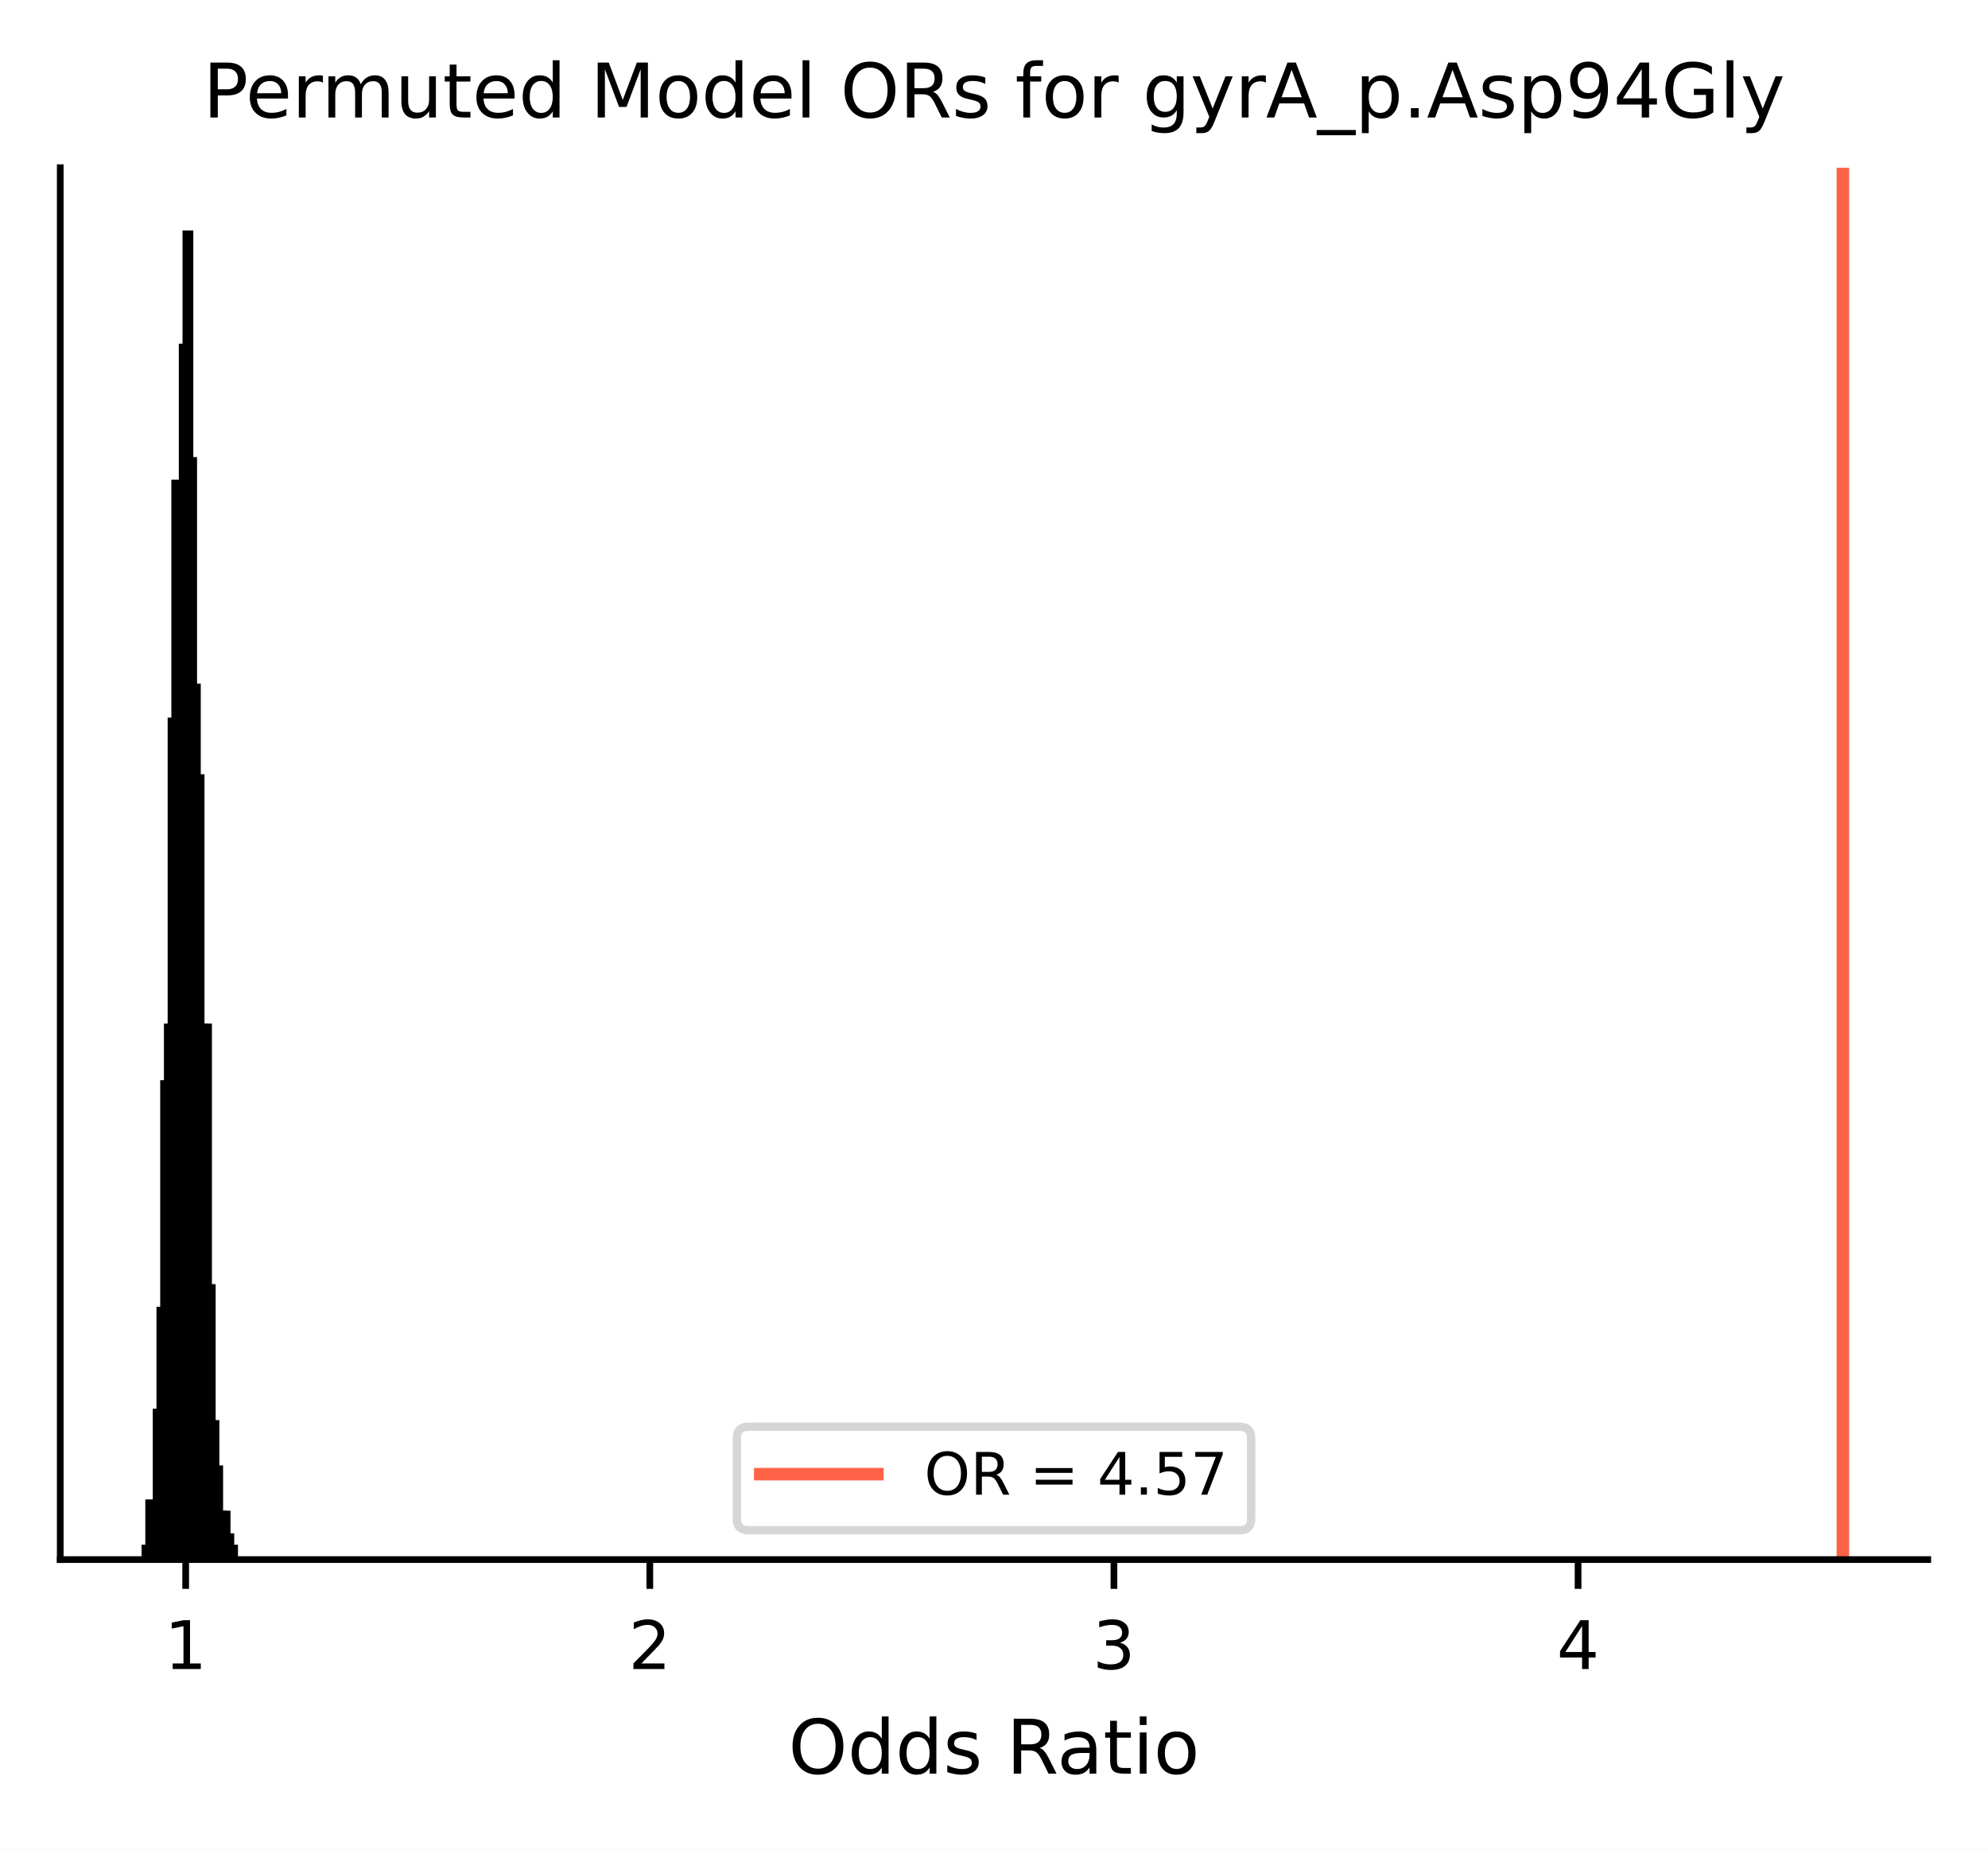
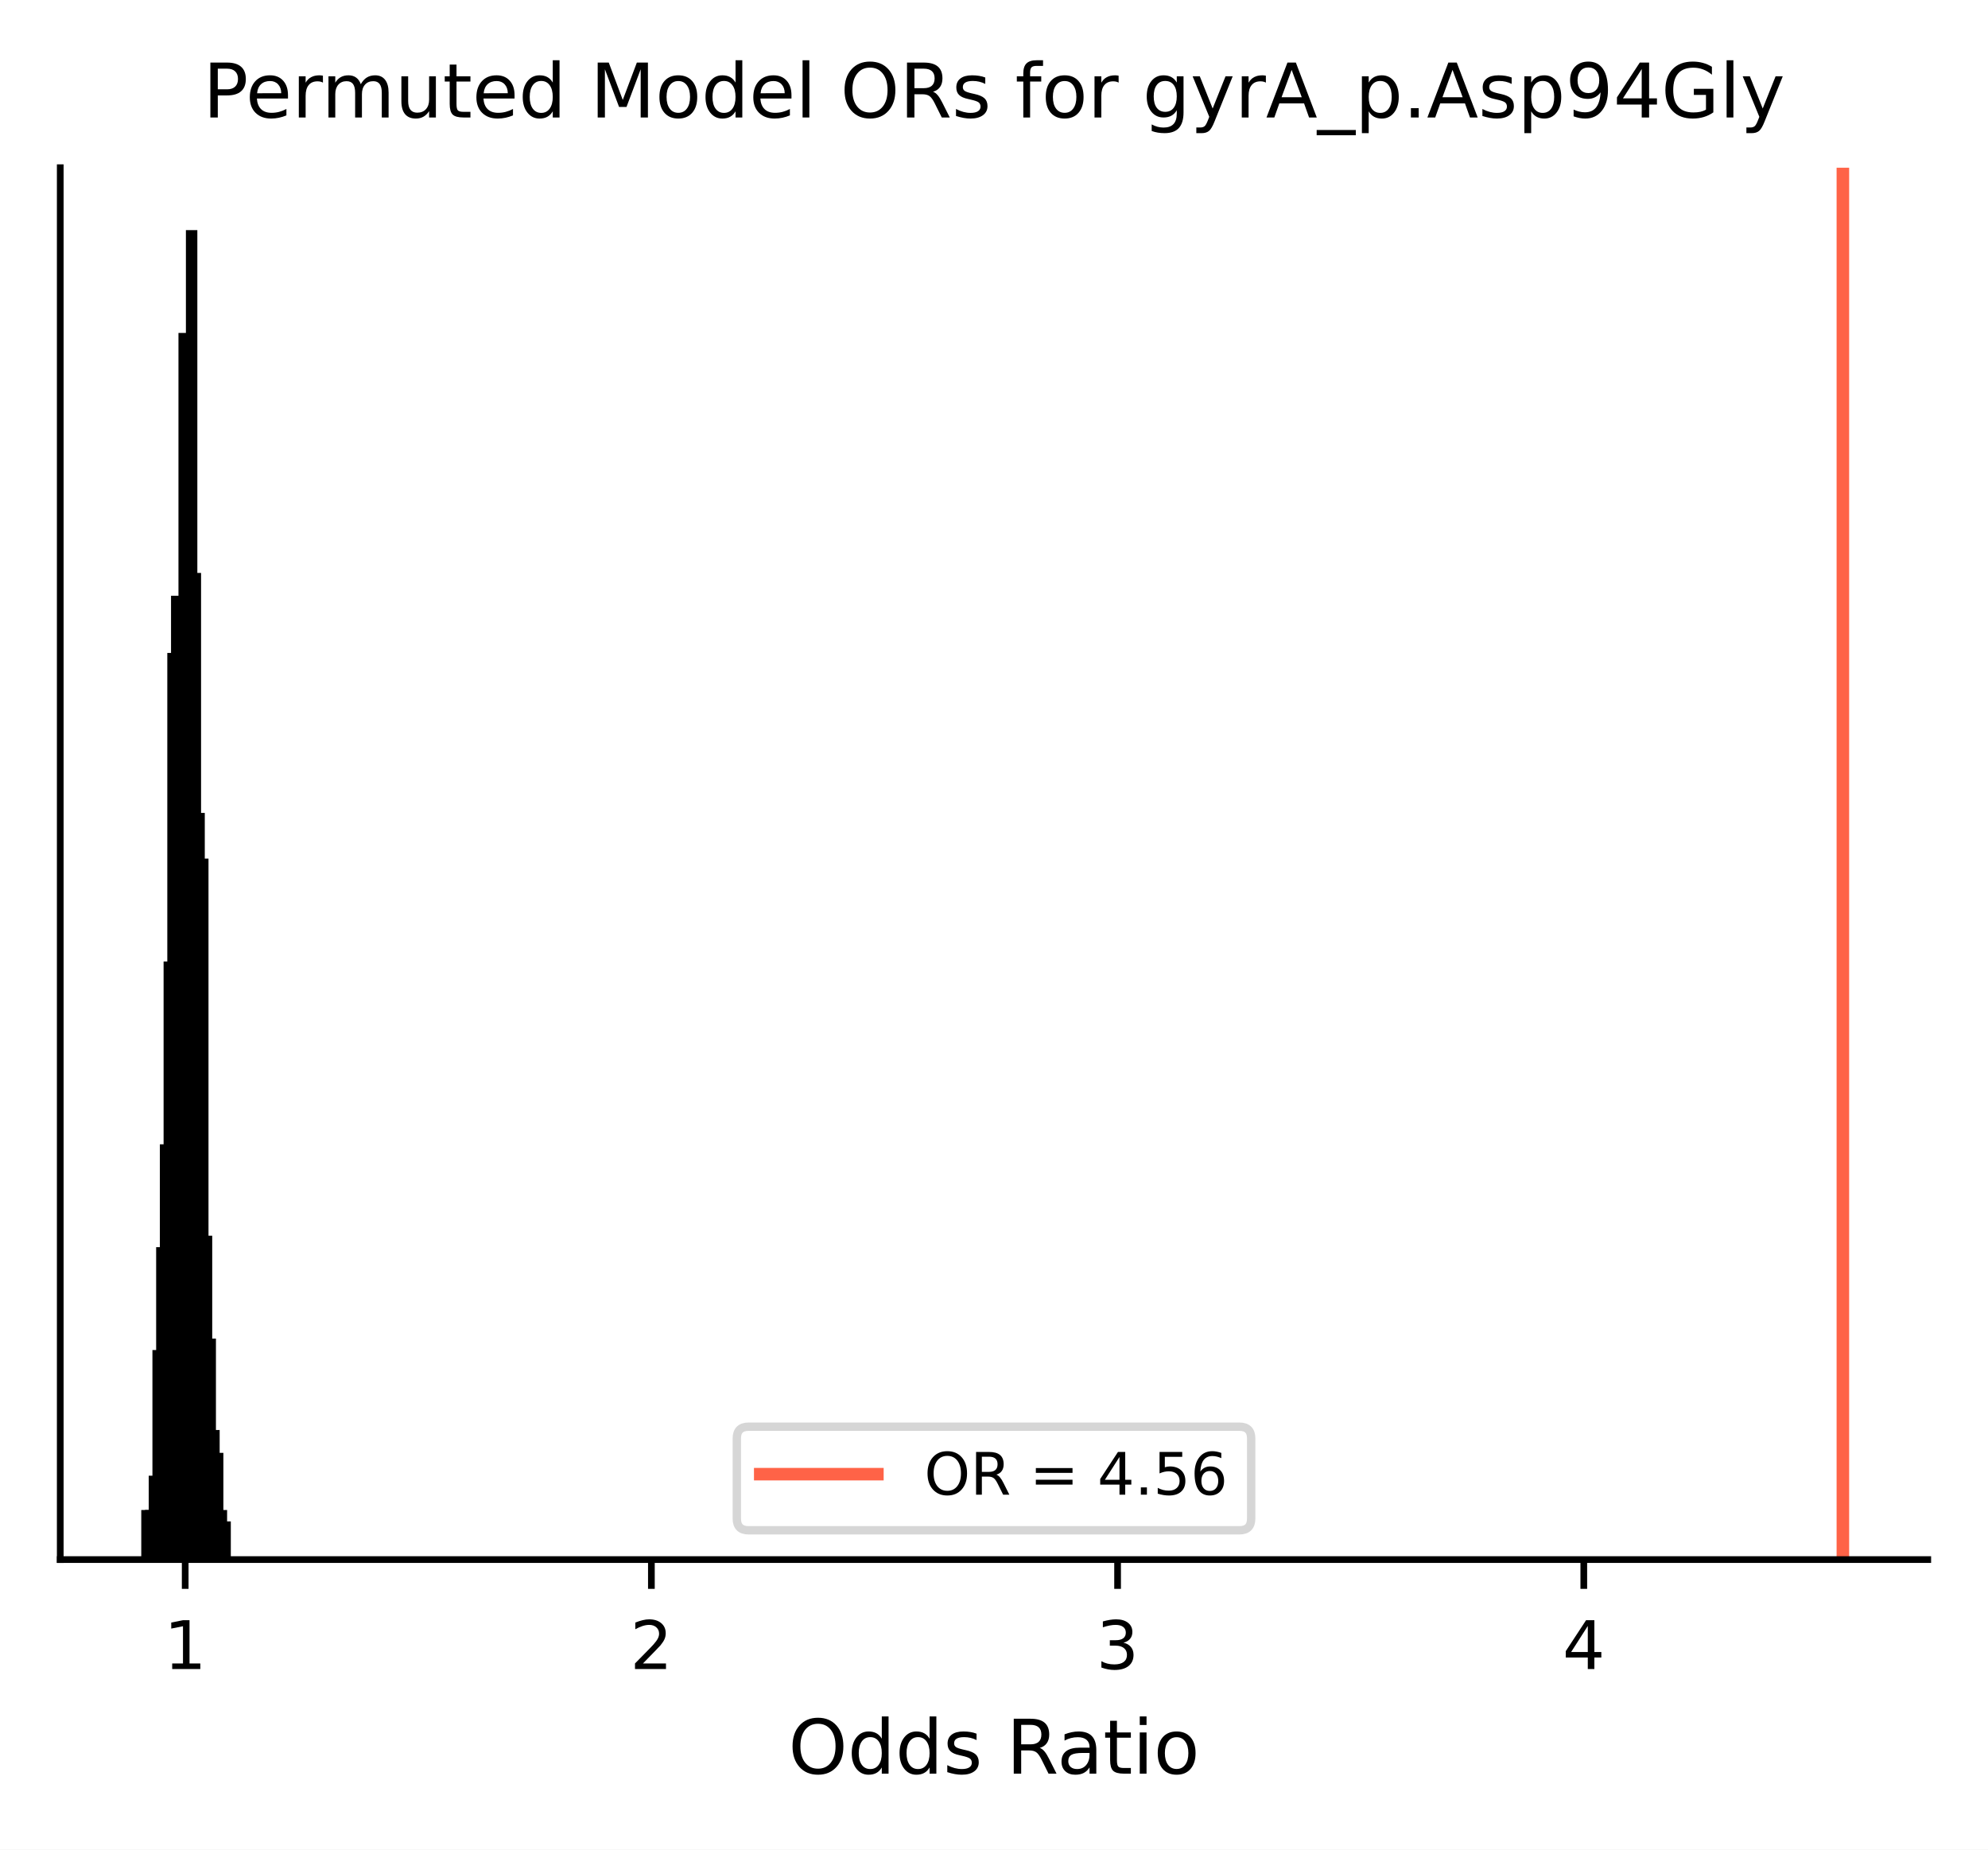
<svg xmlns="http://www.w3.org/2000/svg" xmlns:xlink="http://www.w3.org/1999/xlink" width="237.6pt" height="221.011pt" viewBox="0 0 237.6 221.011" version="1.1">
  <defs>
    <style type="text/css">*{stroke-linejoin: round; stroke-linecap: butt}</style>
  </defs>
  <g id="figure_1">
    <g id="patch_1">
      <path d="M 0 221.011  L 237.6 221.011  L 237.6 0  L 0 0  z " style="fill: #ffffff" />
    </g>
    <g id="axes_1">
      <g id="patch_2">
        <path d="M 7.2 186.359  L 230.4 186.359  L 230.4 20.039  L 7.2 20.039  z " style="fill: #ffffff" />
      </g>
      <g id="patch_3">
-         <path d="M 17.345 186.359  L 17.79 186.359  L 17.79 185.005  L 17.345 185.005  z " clip-path="url(#p2ca7d1a27d)" style="fill: #1f77b4; fill-opacity: 0.75; stroke: #000000; stroke-width: 0.845; stroke-linejoin: miter" />
+         <path d="M 17.345 186.359  L 17.79 186.359  L 17.79 180.897  L 17.345 180.897  z " clip-path="url(#p1cd4590443)" style="fill: #1f77b4; fill-opacity: 0.75; stroke: #000000; stroke-width: 0.922; stroke-linejoin: miter" />
      </g>
      <g id="patch_4">
-         <path d="M 17.79 186.359  L 18.235 186.359  L 18.235 179.589  L 17.79 179.589  z " clip-path="url(#p2ca7d1a27d)" style="fill: #1f77b4; fill-opacity: 0.75; stroke: #000000; stroke-width: 0.845; stroke-linejoin: miter" />
+         <path d="M 17.79 186.359  L 18.235 186.359  L 18.235 180.897  L 17.79 180.897  z " clip-path="url(#p1cd4590443)" style="fill: #1f77b4; fill-opacity: 0.75; stroke: #000000; stroke-width: 0.922; stroke-linejoin: miter" />
      </g>
      <g id="patch_5">
-         <path d="M 18.235 186.359  L 18.68 186.359  L 18.68 182.297  L 18.235 182.297  z " clip-path="url(#p2ca7d1a27d)" style="fill: #1f77b4; fill-opacity: 0.75; stroke: #000000; stroke-width: 0.845; stroke-linejoin: miter" />
+         <path d="M 18.235 186.359  L 18.679 186.359  L 18.679 176.8  L 18.235 176.8  z " clip-path="url(#p1cd4590443)" style="fill: #1f77b4; fill-opacity: 0.75; stroke: #000000; stroke-width: 0.922; stroke-linejoin: miter" />
      </g>
      <g id="patch_6">
-         <path d="M 18.68 186.359  L 19.124 186.359  L 19.124 168.759  L 18.68 168.759  z " clip-path="url(#p2ca7d1a27d)" style="fill: #1f77b4; fill-opacity: 0.75; stroke: #000000; stroke-width: 0.845; stroke-linejoin: miter" />
+         <path d="M 18.679 186.359  L 19.124 186.359  L 19.124 161.779  L 18.679 161.779  z " clip-path="url(#p1cd4590443)" style="fill: #1f77b4; fill-opacity: 0.75; stroke: #000000; stroke-width: 0.922; stroke-linejoin: miter" />
      </g>
      <g id="patch_7">
-         <path d="M 19.124 186.359  L 19.569 186.359  L 19.569 156.574  L 19.124 156.574  z " clip-path="url(#p2ca7d1a27d)" style="fill: #1f77b4; fill-opacity: 0.75; stroke: #000000; stroke-width: 0.845; stroke-linejoin: miter" />
+         <path d="M 19.124 186.359  L 19.568 186.359  L 19.568 149.49  L 19.124 149.49  z " clip-path="url(#p1cd4590443)" style="fill: #1f77b4; fill-opacity: 0.75; stroke: #000000; stroke-width: 0.922; stroke-linejoin: miter" />
      </g>
      <g id="patch_8">
-         <path d="M 19.569 186.359  L 20.014 186.359  L 20.014 129.497  L 19.569 129.497  z " clip-path="url(#p2ca7d1a27d)" style="fill: #1f77b4; fill-opacity: 0.75; stroke: #000000; stroke-width: 0.845; stroke-linejoin: miter" />
+         <path d="M 19.568 186.359  L 20.013 186.359  L 20.013 137.2  L 19.568 137.2  z " clip-path="url(#p1cd4590443)" style="fill: #1f77b4; fill-opacity: 0.75; stroke: #000000; stroke-width: 0.922; stroke-linejoin: miter" />
      </g>
      <g id="patch_9">
-         <path d="M 20.014 186.359  L 20.459 186.359  L 20.459 122.728  L 20.014 122.728  z " clip-path="url(#p2ca7d1a27d)" style="fill: #1f77b4; fill-opacity: 0.75; stroke: #000000; stroke-width: 0.845; stroke-linejoin: miter" />
+         <path d="M 20.013 186.359  L 20.457 186.359  L 20.457 115.352  L 20.013 115.352  z " clip-path="url(#p1cd4590443)" style="fill: #1f77b4; fill-opacity: 0.75; stroke: #000000; stroke-width: 0.922; stroke-linejoin: miter" />
      </g>
      <g id="patch_10">
-         <path d="M 20.459 186.359  L 20.903 186.359  L 20.903 86.174  L 20.459 86.174  z " clip-path="url(#p2ca7d1a27d)" style="fill: #1f77b4; fill-opacity: 0.75; stroke: #000000; stroke-width: 0.845; stroke-linejoin: miter" />
+         <path d="M 20.457 186.359  L 20.902 186.359  L 20.902 78.483  L 20.457 78.483  z " clip-path="url(#p1cd4590443)" style="fill: #1f77b4; fill-opacity: 0.75; stroke: #000000; stroke-width: 0.922; stroke-linejoin: miter" />
      </g>
      <g id="patch_11">
-         <path d="M 20.903 186.359  L 21.348 186.359  L 21.348 57.743  L 20.903 57.743  z " clip-path="url(#p2ca7d1a27d)" style="fill: #1f77b4; fill-opacity: 0.75; stroke: #000000; stroke-width: 0.845; stroke-linejoin: miter" />
+         <path d="M 20.902 186.359  L 21.346 186.359  L 21.346 71.655  L 20.902 71.655  z " clip-path="url(#p1cd4590443)" style="fill: #1f77b4; fill-opacity: 0.75; stroke: #000000; stroke-width: 0.922; stroke-linejoin: miter" />
      </g>
      <g id="patch_12">
-         <path d="M 21.348 186.359  L 21.793 186.359  L 21.793 75.343  L 21.348 75.343  z " clip-path="url(#p2ca7d1a27d)" style="fill: #1f77b4; fill-opacity: 0.75; stroke: #000000; stroke-width: 0.845; stroke-linejoin: miter" />
+         <path d="M 21.346 186.359  L 21.791 186.359  L 21.791 74.386  L 21.346 74.386  z " clip-path="url(#p1cd4590443)" style="fill: #1f77b4; fill-opacity: 0.75; stroke: #000000; stroke-width: 0.922; stroke-linejoin: miter" />
      </g>
      <g id="patch_13">
-         <path d="M 21.793 186.359  L 22.237 186.359  L 22.237 41.497  L 21.793 41.497  z " clip-path="url(#p2ca7d1a27d)" style="fill: #1f77b4; fill-opacity: 0.75; stroke: #000000; stroke-width: 0.845; stroke-linejoin: miter" />
+         <path d="M 21.791 186.359  L 22.235 186.359  L 22.235 40.248  L 21.791 40.248  z " clip-path="url(#p1cd4590443)" style="fill: #1f77b4; fill-opacity: 0.75; stroke: #000000; stroke-width: 0.922; stroke-linejoin: miter" />
      </g>
      <g id="patch_14">
-         <path d="M 22.237 186.359  L 22.682 186.359  L 22.682 27.959  L 22.237 27.959  z " clip-path="url(#p2ca7d1a27d)" style="fill: #1f77b4; fill-opacity: 0.75; stroke: #000000; stroke-width: 0.845; stroke-linejoin: miter" />
+         <path d="M 22.235 186.359  L 22.68 186.359  L 22.68 52.538  L 22.235 52.538  z " clip-path="url(#p1cd4590443)" style="fill: #1f77b4; fill-opacity: 0.75; stroke: #000000; stroke-width: 0.922; stroke-linejoin: miter" />
      </g>
      <g id="patch_15">
-         <path d="M 22.682 186.359  L 23.127 186.359  L 23.127 55.036  L 22.682 55.036  z " clip-path="url(#p2ca7d1a27d)" style="fill: #1f77b4; fill-opacity: 0.75; stroke: #000000; stroke-width: 0.845; stroke-linejoin: miter" />
+         <path d="M 22.68 186.359  L 23.125 186.359  L 23.125 27.959  L 22.68 27.959  z " clip-path="url(#p1cd4590443)" style="fill: #1f77b4; fill-opacity: 0.75; stroke: #000000; stroke-width: 0.922; stroke-linejoin: miter" />
      </g>
      <g id="patch_16">
-         <path d="M 23.127 186.359  L 23.572 186.359  L 23.572 82.112  L 23.127 82.112  z " clip-path="url(#p2ca7d1a27d)" style="fill: #1f77b4; fill-opacity: 0.75; stroke: #000000; stroke-width: 0.845; stroke-linejoin: miter" />
+         <path d="M 23.125 186.359  L 23.569 186.359  L 23.569 68.924  L 23.125 68.924  z " clip-path="url(#p1cd4590443)" style="fill: #1f77b4; fill-opacity: 0.75; stroke: #000000; stroke-width: 0.922; stroke-linejoin: miter" />
      </g>
      <g id="patch_17">
-         <path d="M 23.572 186.359  L 24.016 186.359  L 24.016 92.943  L 23.572 92.943  z " clip-path="url(#p2ca7d1a27d)" style="fill: #1f77b4; fill-opacity: 0.75; stroke: #000000; stroke-width: 0.845; stroke-linejoin: miter" />
+         <path d="M 23.569 186.359  L 24.014 186.359  L 24.014 97.6  L 23.569 97.6  z " clip-path="url(#p1cd4590443)" style="fill: #1f77b4; fill-opacity: 0.75; stroke: #000000; stroke-width: 0.922; stroke-linejoin: miter" />
      </g>
      <g id="patch_18">
-         <path d="M 24.016 186.359  L 24.461 186.359  L 24.461 122.728  L 24.016 122.728  z " clip-path="url(#p2ca7d1a27d)" style="fill: #1f77b4; fill-opacity: 0.75; stroke: #000000; stroke-width: 0.845; stroke-linejoin: miter" />
+         <path d="M 24.014 186.359  L 24.458 186.359  L 24.458 103.062  L 24.014 103.062  z " clip-path="url(#p1cd4590443)" style="fill: #1f77b4; fill-opacity: 0.75; stroke: #000000; stroke-width: 0.922; stroke-linejoin: miter" />
      </g>
      <g id="patch_19">
-         <path d="M 24.461 186.359  L 24.906 186.359  L 24.906 122.728  L 24.461 122.728  z " clip-path="url(#p2ca7d1a27d)" style="fill: #1f77b4; fill-opacity: 0.75; stroke: #000000; stroke-width: 0.845; stroke-linejoin: miter" />
+         <path d="M 24.458 186.359  L 24.903 186.359  L 24.903 148.124  L 24.458 148.124  z " clip-path="url(#p1cd4590443)" style="fill: #1f77b4; fill-opacity: 0.75; stroke: #000000; stroke-width: 0.922; stroke-linejoin: miter" />
      </g>
      <g id="patch_20">
-         <path d="M 24.906 186.359  L 25.351 186.359  L 25.351 153.866  L 24.906 153.866  z " clip-path="url(#p2ca7d1a27d)" style="fill: #1f77b4; fill-opacity: 0.75; stroke: #000000; stroke-width: 0.845; stroke-linejoin: miter" />
+         <path d="M 24.903 186.359  L 25.347 186.359  L 25.347 160.414  L 24.903 160.414  z " clip-path="url(#p1cd4590443)" style="fill: #1f77b4; fill-opacity: 0.75; stroke: #000000; stroke-width: 0.922; stroke-linejoin: miter" />
      </g>
      <g id="patch_21">
-         <path d="M 25.351 186.359  L 25.795 186.359  L 25.795 170.112  L 25.351 170.112  z " clip-path="url(#p2ca7d1a27d)" style="fill: #1f77b4; fill-opacity: 0.75; stroke: #000000; stroke-width: 0.845; stroke-linejoin: miter" />
+         <path d="M 25.347 186.359  L 25.792 186.359  L 25.792 171.338  L 25.347 171.338  z " clip-path="url(#p1cd4590443)" style="fill: #1f77b4; fill-opacity: 0.75; stroke: #000000; stroke-width: 0.922; stroke-linejoin: miter" />
      </g>
      <g id="patch_22">
-         <path d="M 25.795 186.359  L 26.24 186.359  L 26.24 175.528  L 25.795 175.528  z " clip-path="url(#p2ca7d1a27d)" style="fill: #1f77b4; fill-opacity: 0.75; stroke: #000000; stroke-width: 0.845; stroke-linejoin: miter" />
+         <path d="M 25.792 186.359  L 26.236 186.359  L 26.236 174.069  L 25.792 174.069  z " clip-path="url(#p1cd4590443)" style="fill: #1f77b4; fill-opacity: 0.75; stroke: #000000; stroke-width: 0.922; stroke-linejoin: miter" />
      </g>
      <g id="patch_23">
-         <path d="M 26.24 186.359  L 26.685 186.359  L 26.685 180.943  L 26.24 180.943  z " clip-path="url(#p2ca7d1a27d)" style="fill: #1f77b4; fill-opacity: 0.75; stroke: #000000; stroke-width: 0.845; stroke-linejoin: miter" />
+         <path d="M 26.236 186.359  L 26.681 186.359  L 26.681 180.897  L 26.236 180.897  z " clip-path="url(#p1cd4590443)" style="fill: #1f77b4; fill-opacity: 0.75; stroke: #000000; stroke-width: 0.922; stroke-linejoin: miter" />
      </g>
      <g id="patch_24">
-         <path d="M 26.685 186.359  L 27.129 186.359  L 27.129 180.943  L 26.685 180.943  z " clip-path="url(#p2ca7d1a27d)" style="fill: #1f77b4; fill-opacity: 0.75; stroke: #000000; stroke-width: 0.845; stroke-linejoin: miter" />
-       </g>
-       <g id="patch_25">
-         <path d="M 27.129 186.359  L 27.574 186.359  L 27.574 183.651  L 27.129 183.651  z " clip-path="url(#p2ca7d1a27d)" style="fill: #1f77b4; fill-opacity: 0.75; stroke: #000000; stroke-width: 0.845; stroke-linejoin: miter" />
-       </g>
-       <g id="patch_26">
-         <path d="M 27.574 186.359  L 28.019 186.359  L 28.019 185.005  L 27.574 185.005  z " clip-path="url(#p2ca7d1a27d)" style="fill: #1f77b4; fill-opacity: 0.75; stroke: #000000; stroke-width: 0.845; stroke-linejoin: miter" />
+         <path d="M 26.681 186.359  L 27.125 186.359  L 27.125 182.262  L 26.681 182.262  z " clip-path="url(#p1cd4590443)" style="fill: #1f77b4; fill-opacity: 0.75; stroke: #000000; stroke-width: 0.922; stroke-linejoin: miter" />
      </g>
      <g id="matplotlib.axis_1">
        <g id="xtick_1">
          <g id="line2d_1">
            <defs>
-               <path id="m76fe56226b" d="M 0 0  L 0 3.5  " style="stroke: #000000; stroke-width: 0.8" />
+               <path id="m187f0183b0" d="M 0 0  L 0 3.5  " style="stroke: #000000; stroke-width: 0.8" />
            </defs>
            <g>
-               <use xlink:href="#m76fe56226b" x="22.193" y="186.359" style="stroke: #000000; stroke-width: 0.8" />
+               <use xlink:href="#m187f0183b0" x="22.134" y="186.359" style="stroke: #000000; stroke-width: 0.8" />
            </g>
          </g>
          <g id="text_1">
-             <g transform="translate(19.64785 199.4373) scale(0.08 -0.08)">
+             <g transform="translate(19.58851 199.4373) scale(0.08 -0.08)">
              <defs>
                <path id="DejaVuSans-31" d="M 794 531  L 1825 531  L 1825 4091  L 703 3866  L 703 4441  L 1819 4666  L 2450 4666  L 2450 531  L 3481 531  L 3481 0  L 794 0  L 794 531  z " transform="scale(0.015625)" />
              </defs>
              <use xlink:href="#DejaVuSans-31" />
            </g>
          </g>
        </g>
        <g id="xtick_2">
          <g id="line2d_2">
            <g>
-               <use xlink:href="#m76fe56226b" x="77.664" y="186.359" style="stroke: #000000; stroke-width: 0.8" />
+               <use xlink:href="#m187f0183b0" x="77.852" y="186.359" style="stroke: #000000; stroke-width: 0.8" />
            </g>
          </g>
          <g id="text_2">
-             <g transform="translate(75.11883 199.4373) scale(0.08 -0.08)">
+             <g transform="translate(75.30745 199.4373) scale(0.08 -0.08)">
              <defs>
                <path id="DejaVuSans-32" d="M 1228 531  L 3431 531  L 3431 0  L 469 0  L 469 531  Q 828 903 1448 1529  Q 2069 2156 2228 2338  Q 2531 2678 2651 2914  Q 2772 3150 2772 3378  Q 2772 3750 2511 3984  Q 2250 4219 1831 4219  Q 1534 4219 1204 4116  Q 875 4013 500 3803  L 500 4441  Q 881 4594 1212 4672  Q 1544 4750 1819 4750  Q 2544 4750 2975 4387  Q 3406 4025 3406 3419  Q 3406 3131 3298 2873  Q 3191 2616 2906 2266  Q 2828 2175 2409 1742  Q 1991 1309 1228 531  z " transform="scale(0.015625)" />
              </defs>
              <use xlink:href="#DejaVuSans-32" />
            </g>
          </g>
        </g>
        <g id="xtick_3">
          <g id="line2d_3">
            <g>
-               <use xlink:href="#m76fe56226b" x="133.135" y="186.359" style="stroke: #000000; stroke-width: 0.8" />
+               <use xlink:href="#m187f0183b0" x="133.571" y="186.359" style="stroke: #000000; stroke-width: 0.8" />
            </g>
          </g>
          <g id="text_3">
-             <g transform="translate(130.5898 199.4373) scale(0.08 -0.08)">
+             <g transform="translate(131.0264 199.4373) scale(0.08 -0.08)">
              <defs>
                <path id="DejaVuSans-33" d="M 2597 2516  Q 3050 2419 3304 2112  Q 3559 1806 3559 1356  Q 3559 666 3084 287  Q 2609 -91 1734 -91  Q 1441 -91 1130 -33  Q 819 25 488 141  L 488 750  Q 750 597 1062 519  Q 1375 441 1716 441  Q 2309 441 2620 675  Q 2931 909 2931 1356  Q 2931 1769 2642 2001  Q 2353 2234 1838 2234  L 1294 2234  L 1294 2753  L 1863 2753  Q 2328 2753 2575 2939  Q 2822 3125 2822 3475  Q 2822 3834 2567 4026  Q 2313 4219 1838 4219  Q 1578 4219 1281 4162  Q 984 4106 628 3988  L 628 4550  Q 988 4650 1302 4700  Q 1616 4750 1894 4750  Q 2613 4750 3031 4423  Q 3450 4097 3450 3541  Q 3450 3153 3228 2886  Q 3006 2619 2597 2516  z " transform="scale(0.015625)" />
              </defs>
              <use xlink:href="#DejaVuSans-33" />
            </g>
          </g>
        </g>
        <g id="xtick_4">
          <g id="line2d_4">
            <g>
-               <use xlink:href="#m76fe56226b" x="188.606" y="186.359" style="stroke: #000000; stroke-width: 0.8" />
+               <use xlink:href="#m187f0183b0" x="189.29" y="186.359" style="stroke: #000000; stroke-width: 0.8" />
            </g>
          </g>
          <g id="text_4">
-             <g transform="translate(186.0608 199.4373) scale(0.08 -0.08)">
+             <g transform="translate(186.7453 199.4373) scale(0.08 -0.08)">
              <defs>
                <path id="DejaVuSans-34" d="M 2419 4116  L 825 1625  L 2419 1625  L 2419 4116  z M 2253 4666  L 3047 4666  L 3047 1625  L 3713 1625  L 3713 1100  L 3047 1100  L 3047 0  L 2419 0  L 2419 1100  L 313 1100  L 313 1709  L 2253 4666  z " transform="scale(0.015625)" />
              </defs>
              <use xlink:href="#DejaVuSans-34" />
            </g>
          </g>
        </g>
        <g id="text_5">
          <g transform="translate(94.21875 211.9397) scale(0.09 -0.09)">
            <defs>
              <path id="DejaVuSans-4f" d="M 2522 4238  Q 1834 4238 1429 3725  Q 1025 3213 1025 2328  Q 1025 1447 1429 934  Q 1834 422 2522 422  Q 3209 422 3611 934  Q 4013 1447 4013 2328  Q 4013 3213 3611 3725  Q 3209 4238 2522 4238  z M 2522 4750  Q 3503 4750 4090 4092  Q 4678 3434 4678 2328  Q 4678 1225 4090 567  Q 3503 -91 2522 -91  Q 1538 -91 948 565  Q 359 1222 359 2328  Q 359 3434 948 4092  Q 1538 4750 2522 4750  z " transform="scale(0.015625)" />
              <path id="DejaVuSans-64" d="M 2906 2969  L 2906 4863  L 3481 4863  L 3481 0  L 2906 0  L 2906 525  Q 2725 213 2448 61  Q 2172 -91 1784 -91  Q 1150 -91 751 415  Q 353 922 353 1747  Q 353 2572 751 3078  Q 1150 3584 1784 3584  Q 2172 3584 2448 3432  Q 2725 3281 2906 2969  z M 947 1747  Q 947 1113 1208 752  Q 1469 391 1925 391  Q 2381 391 2643 752  Q 2906 1113 2906 1747  Q 2906 2381 2643 2742  Q 2381 3103 1925 3103  Q 1469 3103 1208 2742  Q 947 2381 947 1747  z " transform="scale(0.015625)" />
              <path id="DejaVuSans-73" d="M 2834 3397  L 2834 2853  Q 2591 2978 2328 3040  Q 2066 3103 1784 3103  Q 1356 3103 1142 2972  Q 928 2841 928 2578  Q 928 2378 1081 2264  Q 1234 2150 1697 2047  L 1894 2003  Q 2506 1872 2764 1633  Q 3022 1394 3022 966  Q 3022 478 2636 193  Q 2250 -91 1575 -91  Q 1294 -91 989 -36  Q 684 19 347 128  L 347 722  Q 666 556 975 473  Q 1284 391 1588 391  Q 1994 391 2212 530  Q 2431 669 2431 922  Q 2431 1156 2273 1281  Q 2116 1406 1581 1522  L 1381 1569  Q 847 1681 609 1914  Q 372 2147 372 2553  Q 372 3047 722 3315  Q 1072 3584 1716 3584  Q 2034 3584 2315 3537  Q 2597 3491 2834 3397  z " transform="scale(0.015625)" />
              <path id="DejaVuSans-20" transform="scale(0.015625)" />
              <path id="DejaVuSans-52" d="M 2841 2188  Q 3044 2119 3236 1894  Q 3428 1669 3622 1275  L 4263 0  L 3584 0  L 2988 1197  Q 2756 1666 2539 1819  Q 2322 1972 1947 1972  L 1259 1972  L 1259 0  L 628 0  L 628 4666  L 2053 4666  Q 2853 4666 3247 4331  Q 3641 3997 3641 3322  Q 3641 2881 3436 2590  Q 3231 2300 2841 2188  z M 1259 4147  L 1259 2491  L 2053 2491  Q 2509 2491 2742 2702  Q 2975 2913 2975 3322  Q 2975 3731 2742 3939  Q 2509 4147 2053 4147  L 1259 4147  z " transform="scale(0.015625)" />
              <path id="DejaVuSans-61" d="M 2194 1759  Q 1497 1759 1228 1600  Q 959 1441 959 1056  Q 959 750 1161 570  Q 1363 391 1709 391  Q 2188 391 2477 730  Q 2766 1069 2766 1631  L 2766 1759  L 2194 1759  z M 3341 1997  L 3341 0  L 2766 0  L 2766 531  Q 2569 213 2275 61  Q 1981 -91 1556 -91  Q 1019 -91 701 211  Q 384 513 384 1019  Q 384 1609 779 1909  Q 1175 2209 1959 2209  L 2766 2209  L 2766 2266  Q 2766 2663 2505 2880  Q 2244 3097 1772 3097  Q 1472 3097 1187 3025  Q 903 2953 641 2809  L 641 3341  Q 956 3463 1253 3523  Q 1550 3584 1831 3584  Q 2591 3584 2966 3190  Q 3341 2797 3341 1997  z " transform="scale(0.015625)" />
              <path id="DejaVuSans-74" d="M 1172 4494  L 1172 3500  L 2356 3500  L 2356 3053  L 1172 3053  L 1172 1153  Q 1172 725 1289 603  Q 1406 481 1766 481  L 2356 481  L 2356 0  L 1766 0  Q 1100 0 847 248  Q 594 497 594 1153  L 594 3053  L 172 3053  L 172 3500  L 594 3500  L 594 4494  L 1172 4494  z " transform="scale(0.015625)" />
              <path id="DejaVuSans-69" d="M 603 3500  L 1178 3500  L 1178 0  L 603 0  L 603 3500  z M 603 4863  L 1178 4863  L 1178 4134  L 603 4134  L 603 4863  z " transform="scale(0.015625)" />
              <path id="DejaVuSans-6f" d="M 1959 3097  Q 1497 3097 1228 2736  Q 959 2375 959 1747  Q 959 1119 1226 758  Q 1494 397 1959 397  Q 2419 397 2687 759  Q 2956 1122 2956 1747  Q 2956 2369 2687 2733  Q 2419 3097 1959 3097  z M 1959 3584  Q 2709 3584 3137 3096  Q 3566 2609 3566 1747  Q 3566 888 3137 398  Q 2709 -91 1959 -91  Q 1206 -91 779 398  Q 353 888 353 1747  Q 353 2609 779 3096  Q 1206 3584 1959 3584  z " transform="scale(0.015625)" />
            </defs>
            <use xlink:href="#DejaVuSans-4f" />
            <use xlink:href="#DejaVuSans-64" x="78.711" />
            <use xlink:href="#DejaVuSans-64" x="142.188" />
            <use xlink:href="#DejaVuSans-73" x="205.664" />
            <use xlink:href="#DejaVuSans-20" x="257.764" />
            <use xlink:href="#DejaVuSans-52" x="289.551" />
            <use xlink:href="#DejaVuSans-61" x="356.783" />
            <use xlink:href="#DejaVuSans-74" x="418.062" />
            <use xlink:href="#DejaVuSans-69" x="457.271" />
            <use xlink:href="#DejaVuSans-6f" x="485.055" />
          </g>
        </g>
      </g>
      <g id="matplotlib.axis_2" />
      <g id="line2d_5">
-         <path d="M 220.255 186.359  L 220.255 20.039  " clip-path="url(#p2ca7d1a27d)" style="fill: none; stroke: #ff6347; stroke-width: 1.5; stroke-linecap: square" />
-       </g>
-       <g id="patch_27">
+         <path d="M 220.255 186.359  L 220.255 20.039  " clip-path="url(#p1cd4590443)" style="fill: none; stroke: #ff6347; stroke-width: 1.5; stroke-linecap: square" />
+       </g>
+       <g id="patch_25">
        <path d="M 7.2 186.359  L 7.2 20.039  " style="fill: none; stroke: #000000; stroke-width: 0.8; stroke-linejoin: miter; stroke-linecap: square" />
      </g>
-       <g id="patch_28">
+       <g id="patch_26">
        <path d="M 7.2 186.359  L 230.4 186.359  " style="fill: none; stroke: #000000; stroke-width: 0.8; stroke-linejoin: miter; stroke-linecap: square" />
      </g>
      <g id="text_6">
        <g transform="translate(24.25992 14.03859) scale(0.09 -0.09)">
          <defs>
            <path id="DejaVuSans-50" d="M 1259 4147  L 1259 2394  L 2053 2394  Q 2494 2394 2734 2622  Q 2975 2850 2975 3272  Q 2975 3691 2734 3919  Q 2494 4147 2053 4147  L 1259 4147  z M 628 4666  L 2053 4666  Q 2838 4666 3239 4311  Q 3641 3956 3641 3272  Q 3641 2581 3239 2228  Q 2838 1875 2053 1875  L 1259 1875  L 1259 0  L 628 0  L 628 4666  z " transform="scale(0.015625)" />
            <path id="DejaVuSans-65" d="M 3597 1894  L 3597 1613  L 953 1613  Q 991 1019 1311 708  Q 1631 397 2203 397  Q 2534 397 2845 478  Q 3156 559 3463 722  L 3463 178  Q 3153 47 2828 -22  Q 2503 -91 2169 -91  Q 1331 -91 842 396  Q 353 884 353 1716  Q 353 2575 817 3079  Q 1281 3584 2069 3584  Q 2775 3584 3186 3129  Q 3597 2675 3597 1894  z M 3022 2063  Q 3016 2534 2758 2815  Q 2500 3097 2075 3097  Q 1594 3097 1305 2825  Q 1016 2553 972 2059  L 3022 2063  z " transform="scale(0.015625)" />
            <path id="DejaVuSans-72" d="M 2631 2963  Q 2534 3019 2420 3045  Q 2306 3072 2169 3072  Q 1681 3072 1420 2755  Q 1159 2438 1159 1844  L 1159 0  L 581 0  L 581 3500  L 1159 3500  L 1159 2956  Q 1341 3275 1631 3429  Q 1922 3584 2338 3584  Q 2397 3584 2469 3576  Q 2541 3569 2628 3553  L 2631 2963  z " transform="scale(0.015625)" />
            <path id="DejaVuSans-6d" d="M 3328 2828  Q 3544 3216 3844 3400  Q 4144 3584 4550 3584  Q 5097 3584 5394 3201  Q 5691 2819 5691 2113  L 5691 0  L 5113 0  L 5113 2094  Q 5113 2597 4934 2840  Q 4756 3084 4391 3084  Q 3944 3084 3684 2787  Q 3425 2491 3425 1978  L 3425 0  L 2847 0  L 2847 2094  Q 2847 2600 2669 2842  Q 2491 3084 2119 3084  Q 1678 3084 1418 2786  Q 1159 2488 1159 1978  L 1159 0  L 581 0  L 581 3500  L 1159 3500  L 1159 2956  Q 1356 3278 1631 3431  Q 1906 3584 2284 3584  Q 2666 3584 2933 3390  Q 3200 3197 3328 2828  z " transform="scale(0.015625)" />
            <path id="DejaVuSans-75" d="M 544 1381  L 544 3500  L 1119 3500  L 1119 1403  Q 1119 906 1312 657  Q 1506 409 1894 409  Q 2359 409 2629 706  Q 2900 1003 2900 1516  L 2900 3500  L 3475 3500  L 3475 0  L 2900 0  L 2900 538  Q 2691 219 2414 64  Q 2138 -91 1772 -91  Q 1169 -91 856 284  Q 544 659 544 1381  z M 1991 3584  L 1991 3584  z " transform="scale(0.015625)" />
            <path id="DejaVuSans-4d" d="M 628 4666  L 1569 4666  L 2759 1491  L 3956 4666  L 4897 4666  L 4897 0  L 4281 0  L 4281 4097  L 3078 897  L 2444 897  L 1241 4097  L 1241 0  L 628 0  L 628 4666  z " transform="scale(0.015625)" />
            <path id="DejaVuSans-6c" d="M 603 4863  L 1178 4863  L 1178 0  L 603 0  L 603 4863  z " transform="scale(0.015625)" />
            <path id="DejaVuSans-66" d="M 2375 4863  L 2375 4384  L 1825 4384  Q 1516 4384 1395 4259  Q 1275 4134 1275 3809  L 1275 3500  L 2222 3500  L 2222 3053  L 1275 3053  L 1275 0  L 697 0  L 697 3053  L 147 3053  L 147 3500  L 697 3500  L 697 3744  Q 697 4328 969 4595  Q 1241 4863 1831 4863  L 2375 4863  z " transform="scale(0.015625)" />
            <path id="DejaVuSans-67" d="M 2906 1791  Q 2906 2416 2648 2759  Q 2391 3103 1925 3103  Q 1463 3103 1205 2759  Q 947 2416 947 1791  Q 947 1169 1205 825  Q 1463 481 1925 481  Q 2391 481 2648 825  Q 2906 1169 2906 1791  z M 3481 434  Q 3481 -459 3084 -895  Q 2688 -1331 1869 -1331  Q 1566 -1331 1297 -1286  Q 1028 -1241 775 -1147  L 775 -588  Q 1028 -725 1275 -790  Q 1522 -856 1778 -856  Q 2344 -856 2625 -561  Q 2906 -266 2906 331  L 2906 616  Q 2728 306 2450 153  Q 2172 0 1784 0  Q 1141 0 747 490  Q 353 981 353 1791  Q 353 2603 747 3093  Q 1141 3584 1784 3584  Q 2172 3584 2450 3431  Q 2728 3278 2906 2969  L 2906 3500  L 3481 3500  L 3481 434  z " transform="scale(0.015625)" />
            <path id="DejaVuSans-79" d="M 2059 -325  Q 1816 -950 1584 -1140  Q 1353 -1331 966 -1331  L 506 -1331  L 506 -850  L 844 -850  Q 1081 -850 1212 -737  Q 1344 -625 1503 -206  L 1606 56  L 191 3500  L 800 3500  L 1894 763  L 2988 3500  L 3597 3500  L 2059 -325  z " transform="scale(0.015625)" />
            <path id="DejaVuSans-41" d="M 2188 4044  L 1331 1722  L 3047 1722  L 2188 4044  z M 1831 4666  L 2547 4666  L 4325 0  L 3669 0  L 3244 1197  L 1141 1197  L 716 0  L 50 0  L 1831 4666  z " transform="scale(0.015625)" />
            <path id="DejaVuSans-5f" d="M 3263 -1063  L 3263 -1509  L -63 -1509  L -63 -1063  L 3263 -1063  z " transform="scale(0.015625)" />
            <path id="DejaVuSans-70" d="M 1159 525  L 1159 -1331  L 581 -1331  L 581 3500  L 1159 3500  L 1159 2969  Q 1341 3281 1617 3432  Q 1894 3584 2278 3584  Q 2916 3584 3314 3078  Q 3713 2572 3713 1747  Q 3713 922 3314 415  Q 2916 -91 2278 -91  Q 1894 -91 1617 61  Q 1341 213 1159 525  z M 3116 1747  Q 3116 2381 2855 2742  Q 2594 3103 2138 3103  Q 1681 3103 1420 2742  Q 1159 2381 1159 1747  Q 1159 1113 1420 752  Q 1681 391 2138 391  Q 2594 391 2855 752  Q 3116 1113 3116 1747  z " transform="scale(0.015625)" />
            <path id="DejaVuSans-2e" d="M 684 794  L 1344 794  L 1344 0  L 684 0  L 684 794  z " transform="scale(0.015625)" />
            <path id="DejaVuSans-39" d="M 703 97  L 703 672  Q 941 559 1184 500  Q 1428 441 1663 441  Q 2288 441 2617 861  Q 2947 1281 2994 2138  Q 2813 1869 2534 1725  Q 2256 1581 1919 1581  Q 1219 1581 811 2004  Q 403 2428 403 3163  Q 403 3881 828 4315  Q 1253 4750 1959 4750  Q 2769 4750 3195 4129  Q 3622 3509 3622 2328  Q 3622 1225 3098 567  Q 2575 -91 1691 -91  Q 1453 -91 1209 -44  Q 966 3 703 97  z M 1959 2075  Q 2384 2075 2632 2365  Q 2881 2656 2881 3163  Q 2881 3666 2632 3958  Q 2384 4250 1959 4250  Q 1534 4250 1286 3958  Q 1038 3666 1038 3163  Q 1038 2656 1286 2365  Q 1534 2075 1959 2075  z " transform="scale(0.015625)" />
            <path id="DejaVuSans-47" d="M 3809 666  L 3809 1919  L 2778 1919  L 2778 2438  L 4434 2438  L 4434 434  Q 4069 175 3628 42  Q 3188 -91 2688 -91  Q 1594 -91 976 548  Q 359 1188 359 2328  Q 359 3472 976 4111  Q 1594 4750 2688 4750  Q 3144 4750 3555 4637  Q 3966 4525 4313 4306  L 4313 3634  Q 3963 3931 3569 4081  Q 3175 4231 2741 4231  Q 1884 4231 1454 3753  Q 1025 3275 1025 2328  Q 1025 1384 1454 906  Q 1884 428 2741 428  Q 3075 428 3337 486  Q 3600 544 3809 666  z " transform="scale(0.015625)" />
          </defs>
          <use xlink:href="#DejaVuSans-50" />
          <use xlink:href="#DejaVuSans-65" x="56.678" />
          <use xlink:href="#DejaVuSans-72" x="118.201" />
          <use xlink:href="#DejaVuSans-6d" x="157.564" />
          <use xlink:href="#DejaVuSans-75" x="254.977" />
          <use xlink:href="#DejaVuSans-74" x="318.355" />
          <use xlink:href="#DejaVuSans-65" x="357.564" />
          <use xlink:href="#DejaVuSans-64" x="419.088" />
          <use xlink:href="#DejaVuSans-20" x="482.564" />
          <use xlink:href="#DejaVuSans-4d" x="514.352" />
          <use xlink:href="#DejaVuSans-6f" x="600.631" />
          <use xlink:href="#DejaVuSans-64" x="661.812" />
          <use xlink:href="#DejaVuSans-65" x="725.289" />
          <use xlink:href="#DejaVuSans-6c" x="786.812" />
          <use xlink:href="#DejaVuSans-20" x="814.596" />
          <use xlink:href="#DejaVuSans-4f" x="846.383" />
          <use xlink:href="#DejaVuSans-52" x="925.094" />
          <use xlink:href="#DejaVuSans-73" x="994.576" />
          <use xlink:href="#DejaVuSans-20" x="1046.676" />
          <use xlink:href="#DejaVuSans-66" x="1078.463" />
          <use xlink:href="#DejaVuSans-6f" x="1113.668" />
          <use xlink:href="#DejaVuSans-72" x="1174.85" />
          <use xlink:href="#DejaVuSans-20" x="1215.963" />
          <use xlink:href="#DejaVuSans-67" x="1247.75" />
          <use xlink:href="#DejaVuSans-79" x="1311.227" />
          <use xlink:href="#DejaVuSans-72" x="1370.406" />
          <use xlink:href="#DejaVuSans-41" x="1411.52" />
          <use xlink:href="#DejaVuSans-5f" x="1479.928" />
          <use xlink:href="#DejaVuSans-70" x="1529.928" />
          <use xlink:href="#DejaVuSans-2e" x="1593.404" />
          <use xlink:href="#DejaVuSans-41" x="1625.191" />
          <use xlink:href="#DejaVuSans-73" x="1693.6" />
          <use xlink:href="#DejaVuSans-70" x="1745.699" />
          <use xlink:href="#DejaVuSans-39" x="1809.176" />
          <use xlink:href="#DejaVuSans-34" x="1872.799" />
          <use xlink:href="#DejaVuSans-47" x="1936.422" />
          <use xlink:href="#DejaVuSans-6c" x="2013.912" />
          <use xlink:href="#DejaVuSans-79" x="2041.695" />
        </g>
      </g>
      <g id="legend_1">
-         <g id="patch_29">
+         <g id="patch_27">
          <path d="M 89.462 182.859  L 148.138 182.859  Q 149.538 182.859 149.538 181.459  L 149.538 171.884  Q 149.538 170.484 148.138 170.484  L 89.462 170.484  Q 88.062 170.484 88.062 171.884  L 88.062 181.459  Q 88.062 182.859 89.462 182.859  z " style="fill: #ffffff; opacity: 0.8; stroke: #cccccc; stroke-linejoin: miter" />
        </g>
        <g id="line2d_6">
          <path d="M 90.862 176.153  L 97.862 176.153  L 104.862 176.153  " style="fill: none; stroke: #ff6347; stroke-width: 1.5; stroke-linecap: square" />
        </g>
        <g id="text_7">
          <g transform="translate(110.4623 178.6028) scale(0.07 -0.07)">
            <defs>
              <path id="DejaVuSans-3d" d="M 678 2906  L 4684 2906  L 4684 2381  L 678 2381  L 678 2906  z M 678 1631  L 4684 1631  L 4684 1100  L 678 1100  L 678 1631  z " transform="scale(0.015625)" />
              <path id="DejaVuSans-35" d="M 691 4666  L 3169 4666  L 3169 4134  L 1269 4134  L 1269 2991  Q 1406 3038 1543 3061  Q 1681 3084 1819 3084  Q 2600 3084 3056 2656  Q 3513 2228 3513 1497  Q 3513 744 3044 326  Q 2575 -91 1722 -91  Q 1428 -91 1123 -41  Q 819 9 494 109  L 494 744  Q 775 591 1075 516  Q 1375 441 1709 441  Q 2250 441 2565 725  Q 2881 1009 2881 1497  Q 2881 1984 2565 2268  Q 2250 2553 1709 2553  Q 1456 2553 1204 2497  Q 953 2441 691 2322  L 691 4666  z " transform="scale(0.015625)" />
-               <path id="DejaVuSans-37" d="M 525 4666  L 3525 4666  L 3525 4397  L 1831 0  L 1172 0  L 2766 4134  L 525 4134  L 525 4666  z " transform="scale(0.015625)" />
+               <path id="DejaVuSans-36" d="M 2113 2584  Q 1688 2584 1439 2293  Q 1191 2003 1191 1497  Q 1191 994 1439 701  Q 1688 409 2113 409  Q 2538 409 2786 701  Q 3034 994 3034 1497  Q 3034 2003 2786 2293  Q 2538 2584 2113 2584  z M 3366 4563  L 3366 3988  Q 3128 4100 2886 4159  Q 2644 4219 2406 4219  Q 1781 4219 1451 3797  Q 1122 3375 1075 2522  Q 1259 2794 1537 2939  Q 1816 3084 2150 3084  Q 2853 3084 3261 2657  Q 3669 2231 3669 1497  Q 3669 778 3244 343  Q 2819 -91 2113 -91  Q 1303 -91 875 529  Q 447 1150 447 2328  Q 447 3434 972 4092  Q 1497 4750 2381 4750  Q 2619 4750 2861 4703  Q 3103 4656 3366 4563  z " transform="scale(0.015625)" />
            </defs>
            <use xlink:href="#DejaVuSans-4f" />
            <use xlink:href="#DejaVuSans-52" x="78.711" />
            <use xlink:href="#DejaVuSans-20" x="148.193" />
            <use xlink:href="#DejaVuSans-3d" x="179.98" />
            <use xlink:href="#DejaVuSans-20" x="263.77" />
            <use xlink:href="#DejaVuSans-34" x="295.557" />
            <use xlink:href="#DejaVuSans-2e" x="359.18" />
            <use xlink:href="#DejaVuSans-35" x="390.967" />
-             <use xlink:href="#DejaVuSans-37" x="454.59" />
+             <use xlink:href="#DejaVuSans-36" x="454.59" />
          </g>
        </g>
      </g>
    </g>
  </g>
  <defs>
-     <clipPath id="p2ca7d1a27d">
+     <clipPath id="p1cd4590443">
      <rect x="7.2" y="20.039" width="223.2" height="166.32" />
    </clipPath>
  </defs>
</svg>
